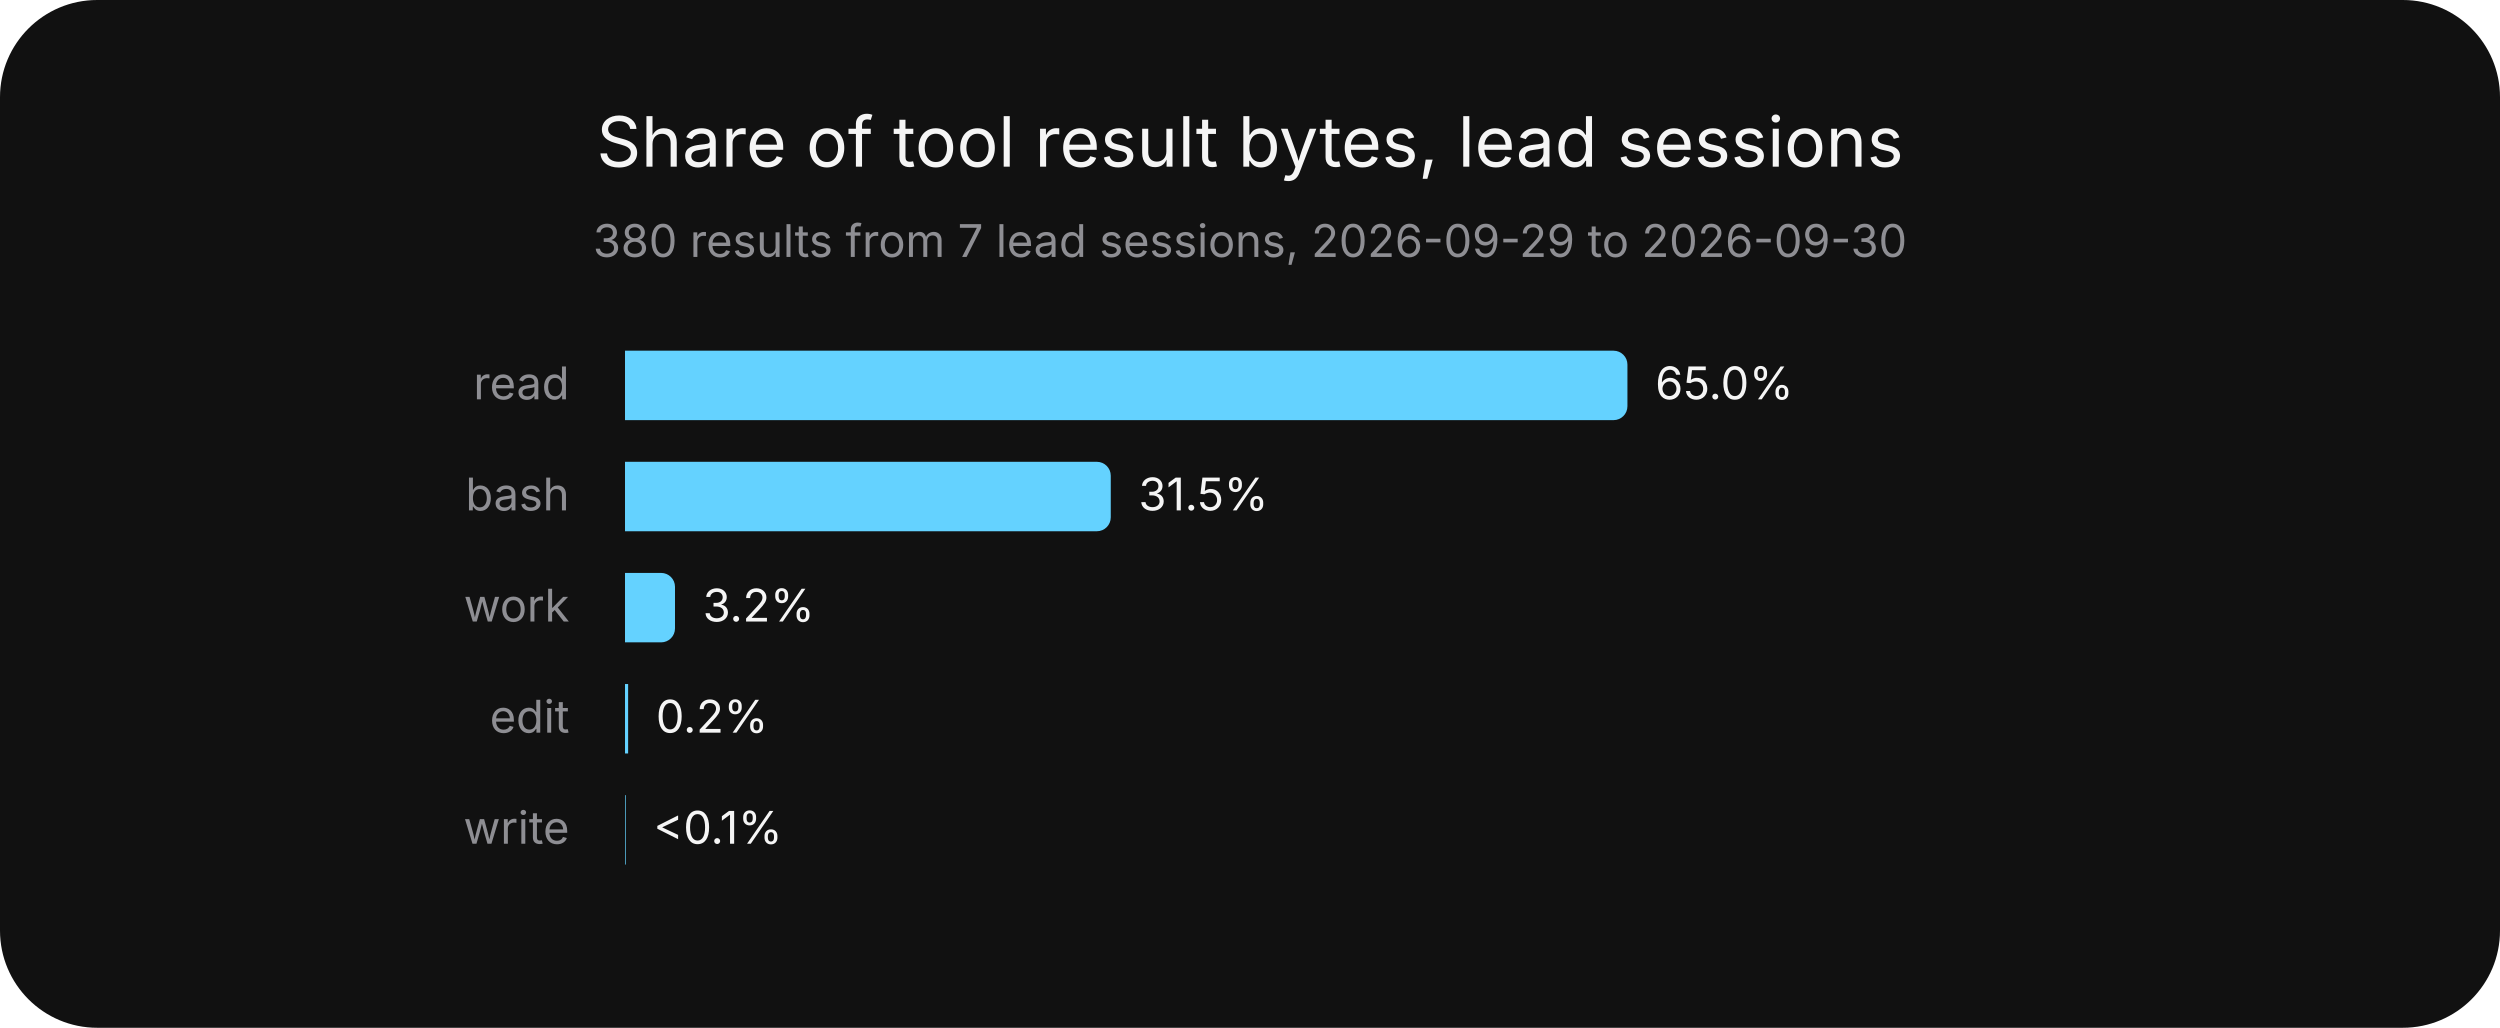
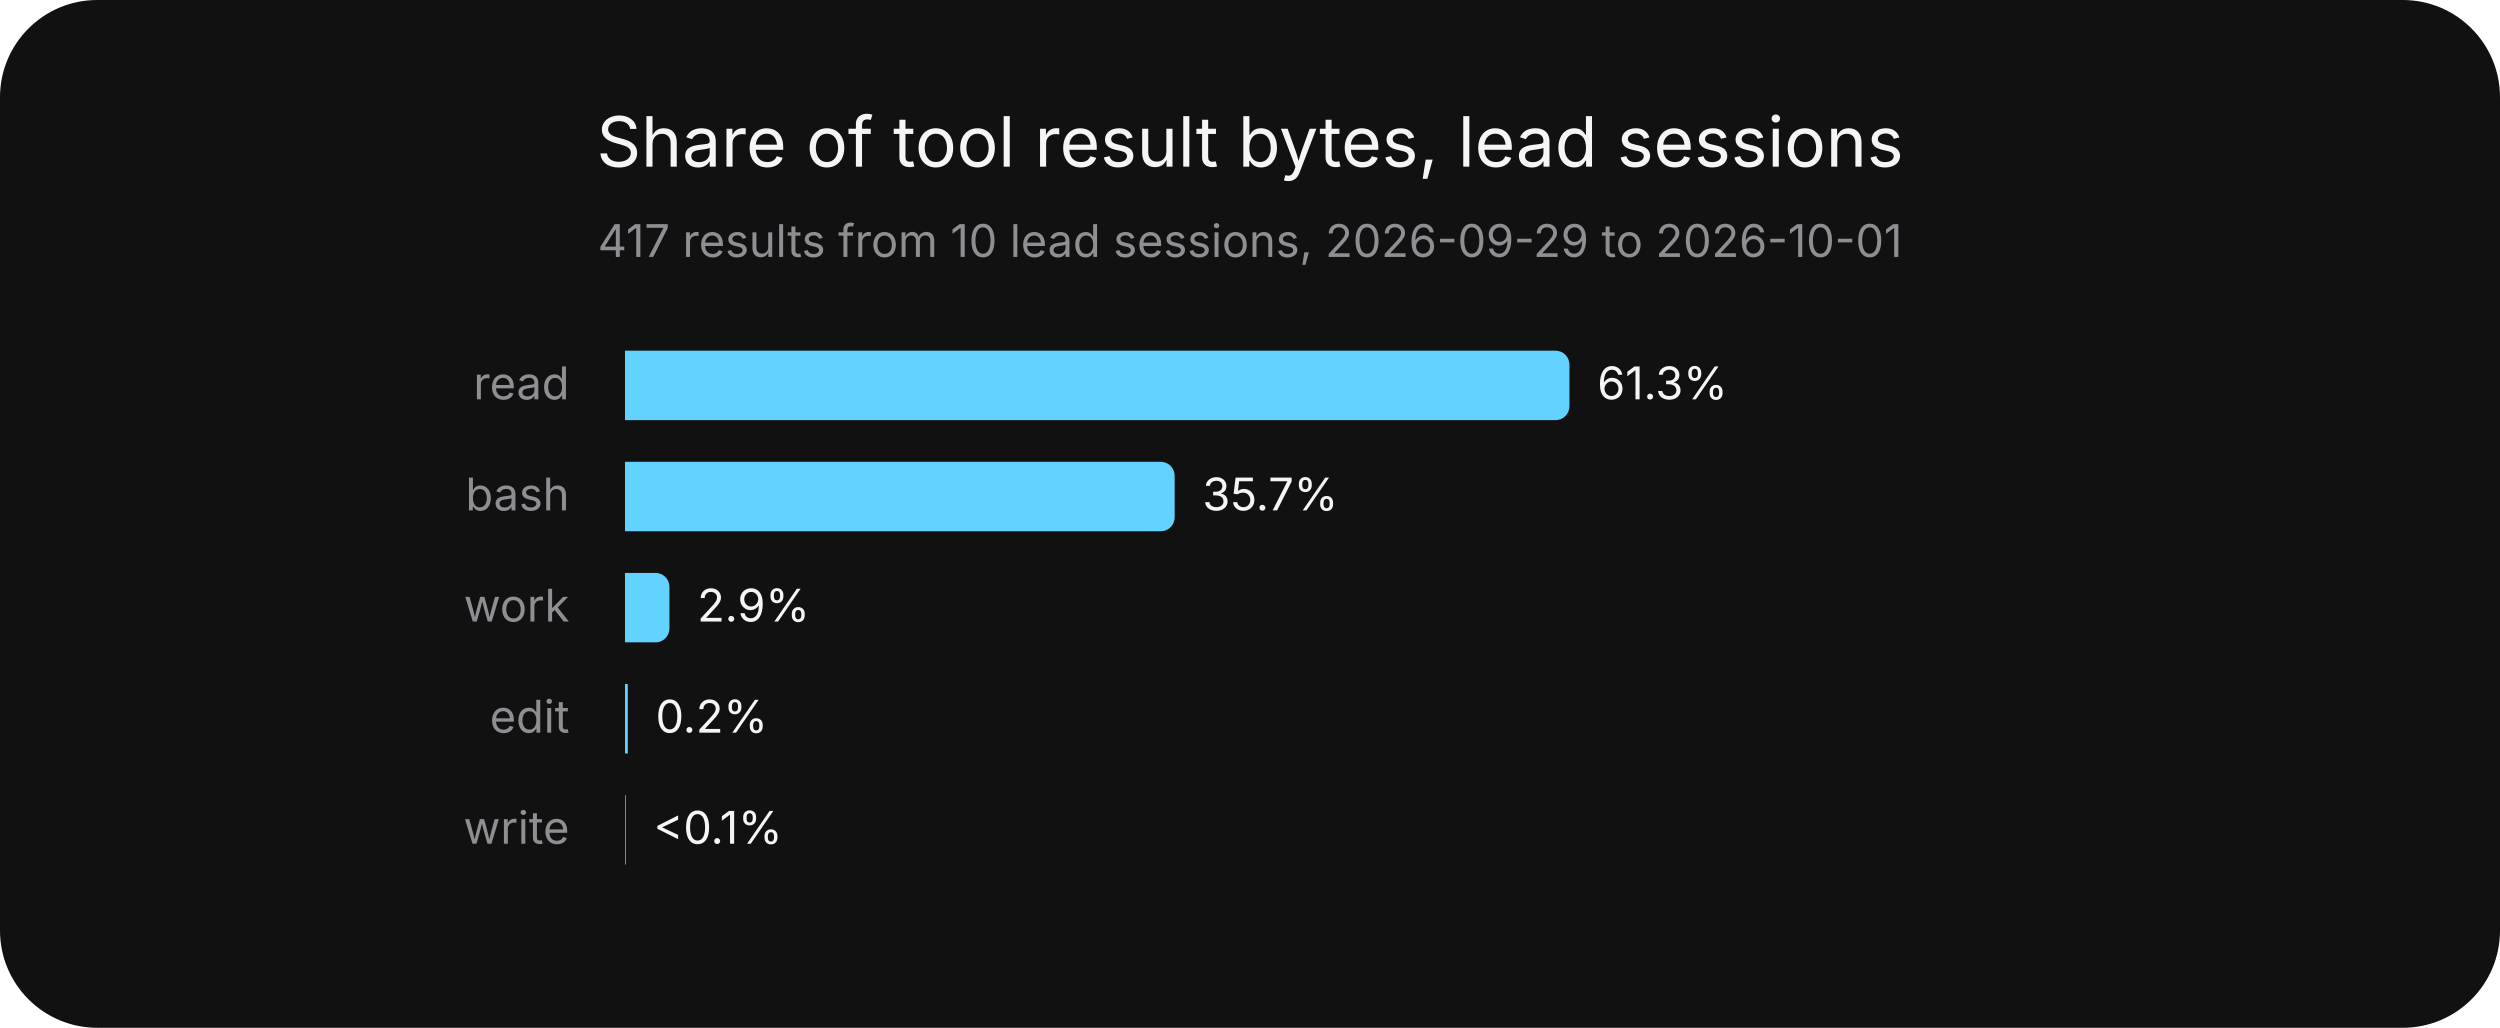
<svg xmlns="http://www.w3.org/2000/svg" width="720" height="296" viewBox="0 0 720 296" role="img">
  <rect width="720" height="296" rx="28" fill="#111111" />
  <text x="360" y="48" text-anchor="middle" fill="#F5F5F5" font-family="SF Pro Display, Helvetica Neue, sans-serif" font-size="20">Share of tool result bytes, lead sessions</text>
-   <text x="360" y="74" text-anchor="middle" fill="#8E8E93" font-family="SF Pro Text, Helvetica Neue, sans-serif" font-size="13">380 results from 7 lead sessions, 2026-09-29 to 2026-09-30</text>
+   <text x="360" y="74" text-anchor="middle" fill="#8E8E93" font-family="SF Pro Text, Helvetica Neue, sans-serif" font-size="13">417 results from 10 lead sessions, 2026-09-29 to 2026-10-01</text>
  <text x="164" y="115" text-anchor="end" fill="#8E8E93" font-family="SF Pro Text, Helvetica Neue, sans-serif" font-size="13">read</text>
-   <path d="M180 101h284.7a4 4 0 0 1 4 4v12a4 4 0 0 1 -4 4h-284.7z" fill="#64D2FF" />
-   <text x="476.7" y="115" text-anchor="start" fill="#F5F5F5" font-family="SF Pro Text, Helvetica Neue, sans-serif" font-size="13">65.0%</text>
+   <path d="M180 101h268a4 4 0 0 1 4 4v12a4 4 0 0 1 -4 4h-268z" fill="#64D2FF" />
+   <text x="460" y="115" text-anchor="start" fill="#F5F5F5" font-family="SF Pro Text, Helvetica Neue, sans-serif" font-size="13">61.3%</text>
  <text x="164" y="147" text-anchor="end" fill="#8E8E93" font-family="SF Pro Text, Helvetica Neue, sans-serif" font-size="13">bash</text>
-   <path d="M180 133h135.9a4 4 0 0 1 4 4v12a4 4 0 0 1 -4 4h-135.9z" fill="#64D2FF" />
-   <text x="327.9" y="147" text-anchor="start" fill="#F5F5F5" font-family="SF Pro Text, Helvetica Neue, sans-serif" font-size="13">31.5%</text>
+   <path d="M180 133h154.3a4 4 0 0 1 4 4v12a4 4 0 0 1 -4 4h-154.3z" fill="#64D2FF" />
+   <text x="346.3" y="147" text-anchor="start" fill="#F5F5F5" font-family="SF Pro Text, Helvetica Neue, sans-serif" font-size="13">35.7%</text>
  <text x="164" y="179" text-anchor="end" fill="#8E8E93" font-family="SF Pro Text, Helvetica Neue, sans-serif" font-size="13">work</text>
-   <path d="M180 165h10.4a4 4 0 0 1 4 4v12a4 4 0 0 1 -4 4h-10.4z" fill="#64D2FF" />
-   <text x="202.4" y="179" text-anchor="start" fill="#F5F5F5" font-family="SF Pro Text, Helvetica Neue, sans-serif" font-size="13">3.2%</text>
+   <path d="M180 165h8.8a4 4 0 0 1 4 4v12a4 4 0 0 1 -4 4h-8.8z" fill="#64D2FF" />
+   <text x="200.8" y="179" text-anchor="start" fill="#F5F5F5" font-family="SF Pro Text, Helvetica Neue, sans-serif" font-size="13">2.9%</text>
  <text x="164" y="211" text-anchor="end" fill="#8E8E93" font-family="SF Pro Text, Helvetica Neue, sans-serif" font-size="13">edit</text>
-   <rect x="180" y="197" width="0.9" height="20" fill="#64D2FF" />
-   <text x="188.9" y="211" text-anchor="start" fill="#F5F5F5" font-family="SF Pro Text, Helvetica Neue, sans-serif" font-size="13">0.2%</text>
+   <rect x="180" y="197" width="0.8" height="20" fill="#64D2FF" />
+   <text x="188.8" y="211" text-anchor="start" fill="#F5F5F5" font-family="SF Pro Text, Helvetica Neue, sans-serif" font-size="13">0.2%</text>
  <text x="164" y="243" text-anchor="end" fill="#8E8E93" font-family="SF Pro Text, Helvetica Neue, sans-serif" font-size="13">write</text>
  <rect x="180" y="229" width="0.2" height="20" fill="#64D2FF" />
  <text x="188.2" y="243" text-anchor="start" fill="#F5F5F5" font-family="SF Pro Text, Helvetica Neue, sans-serif" font-size="13">&lt;0.1%</text>
</svg>
